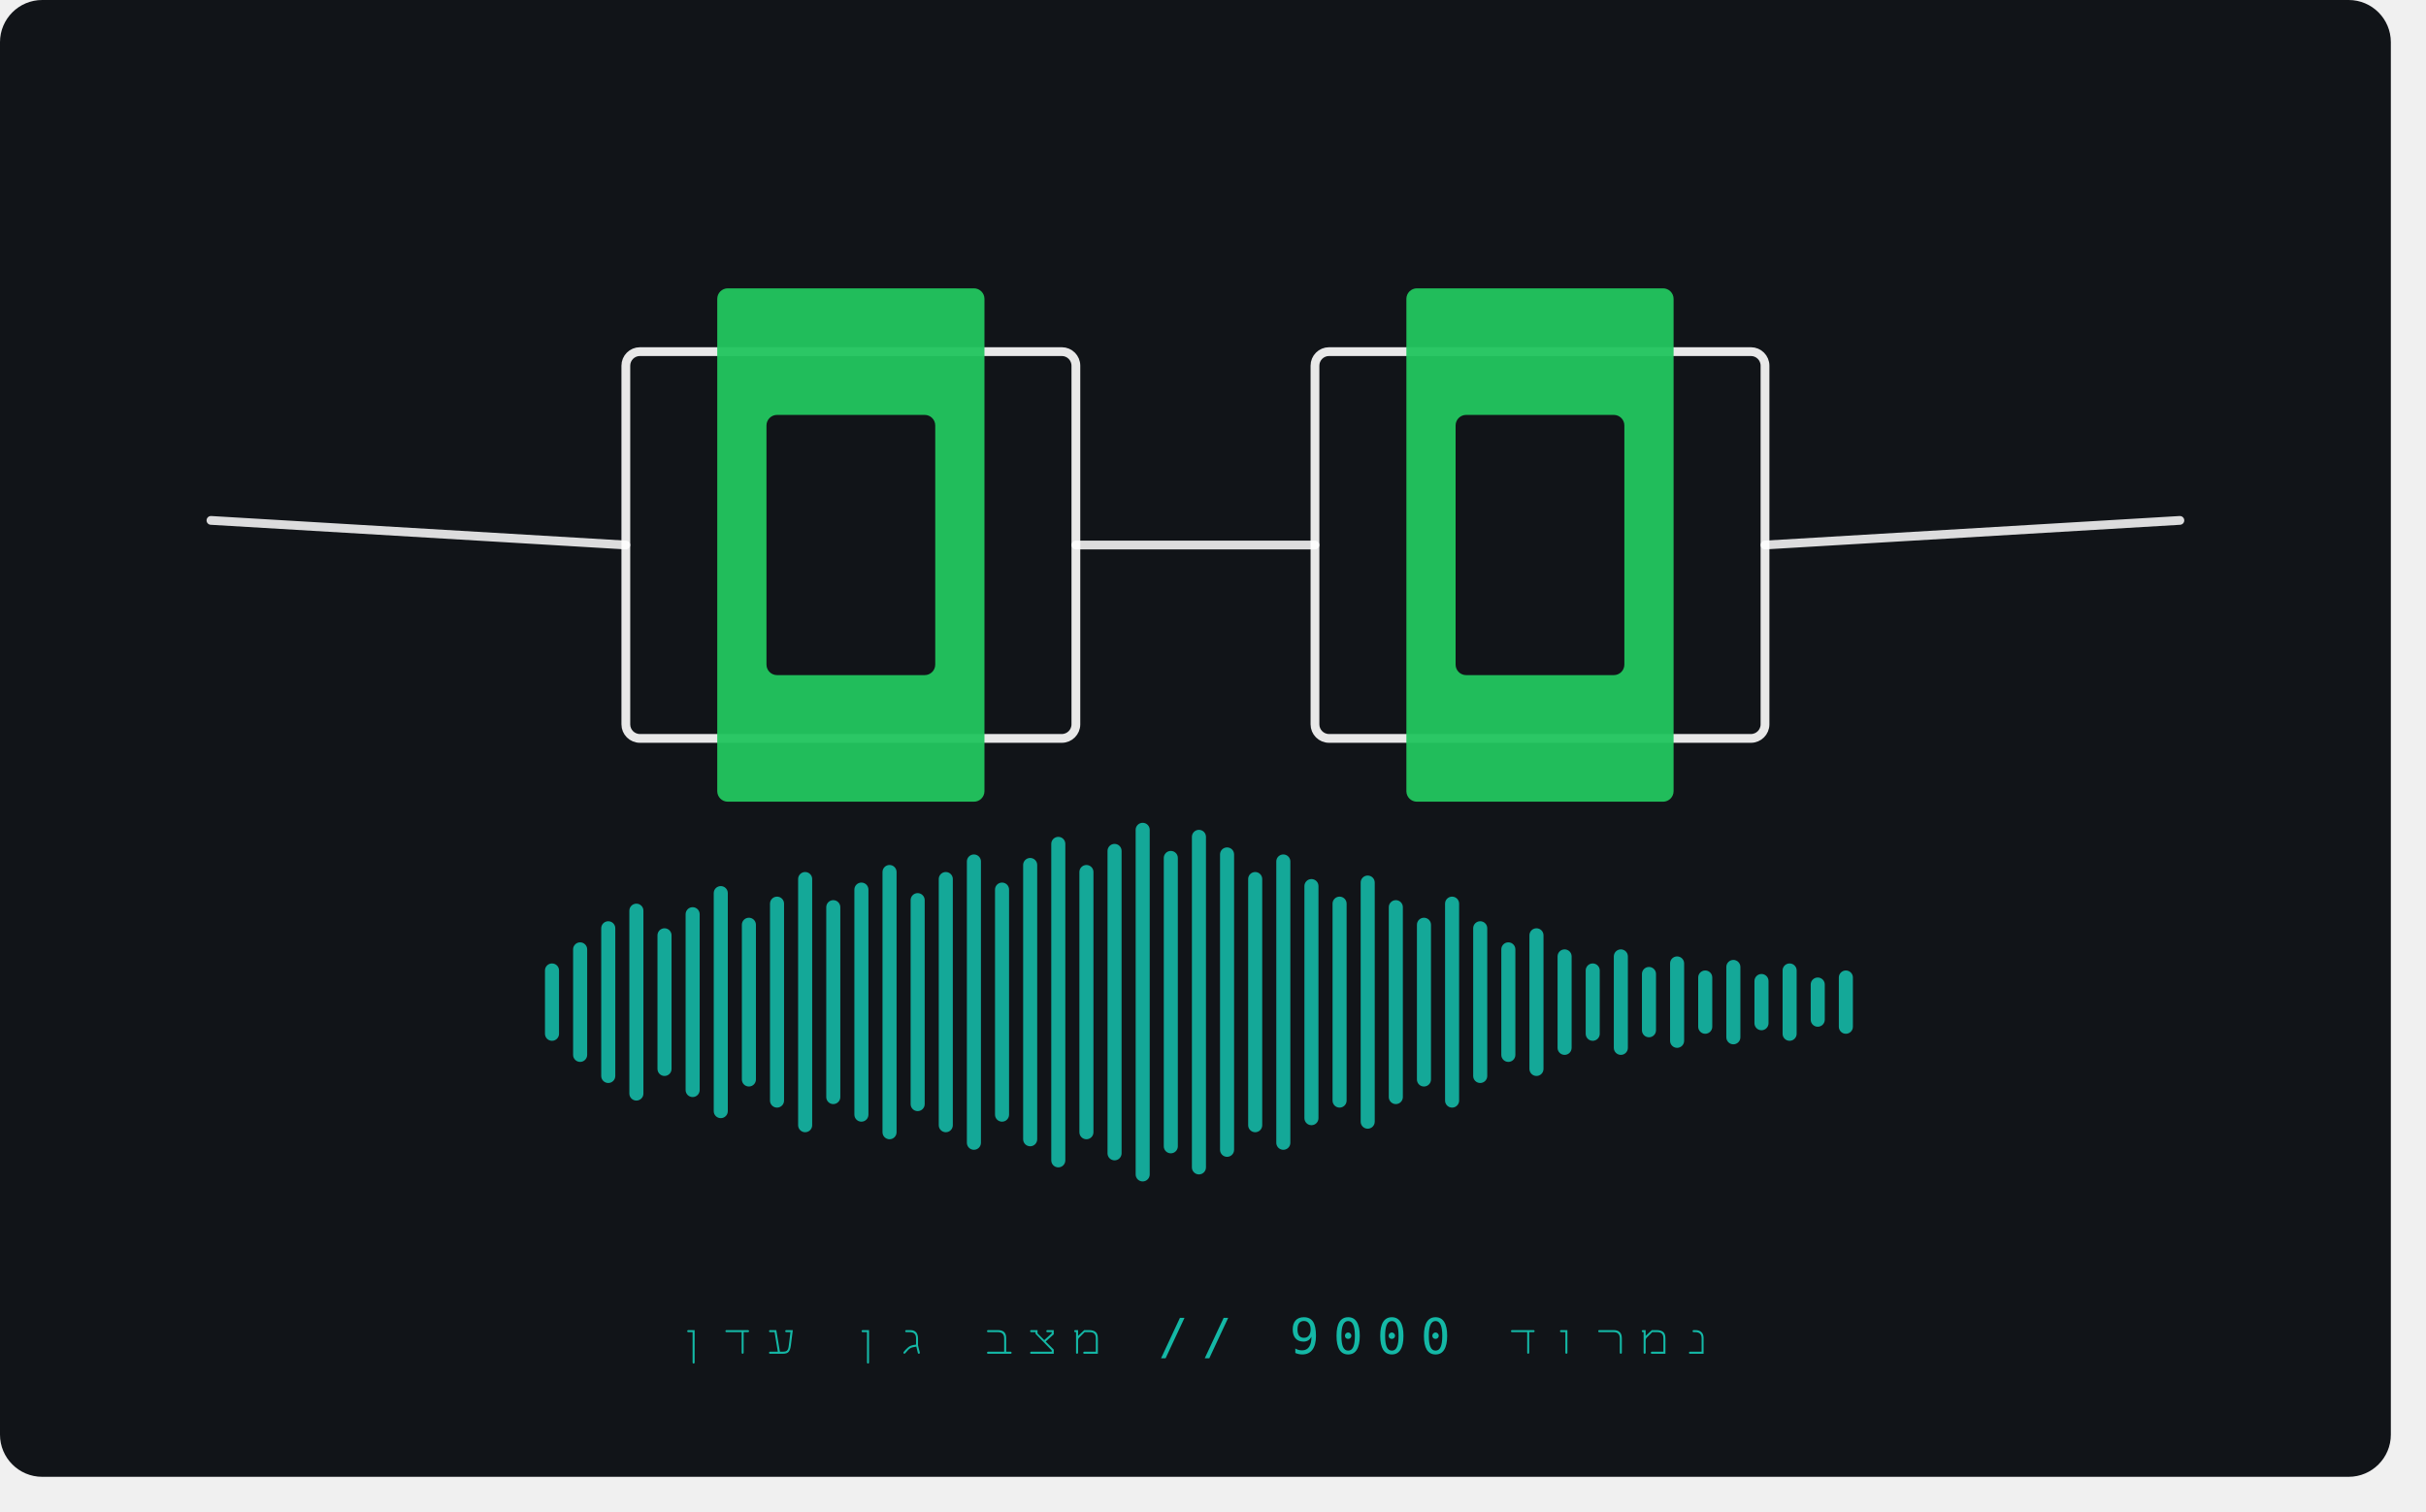
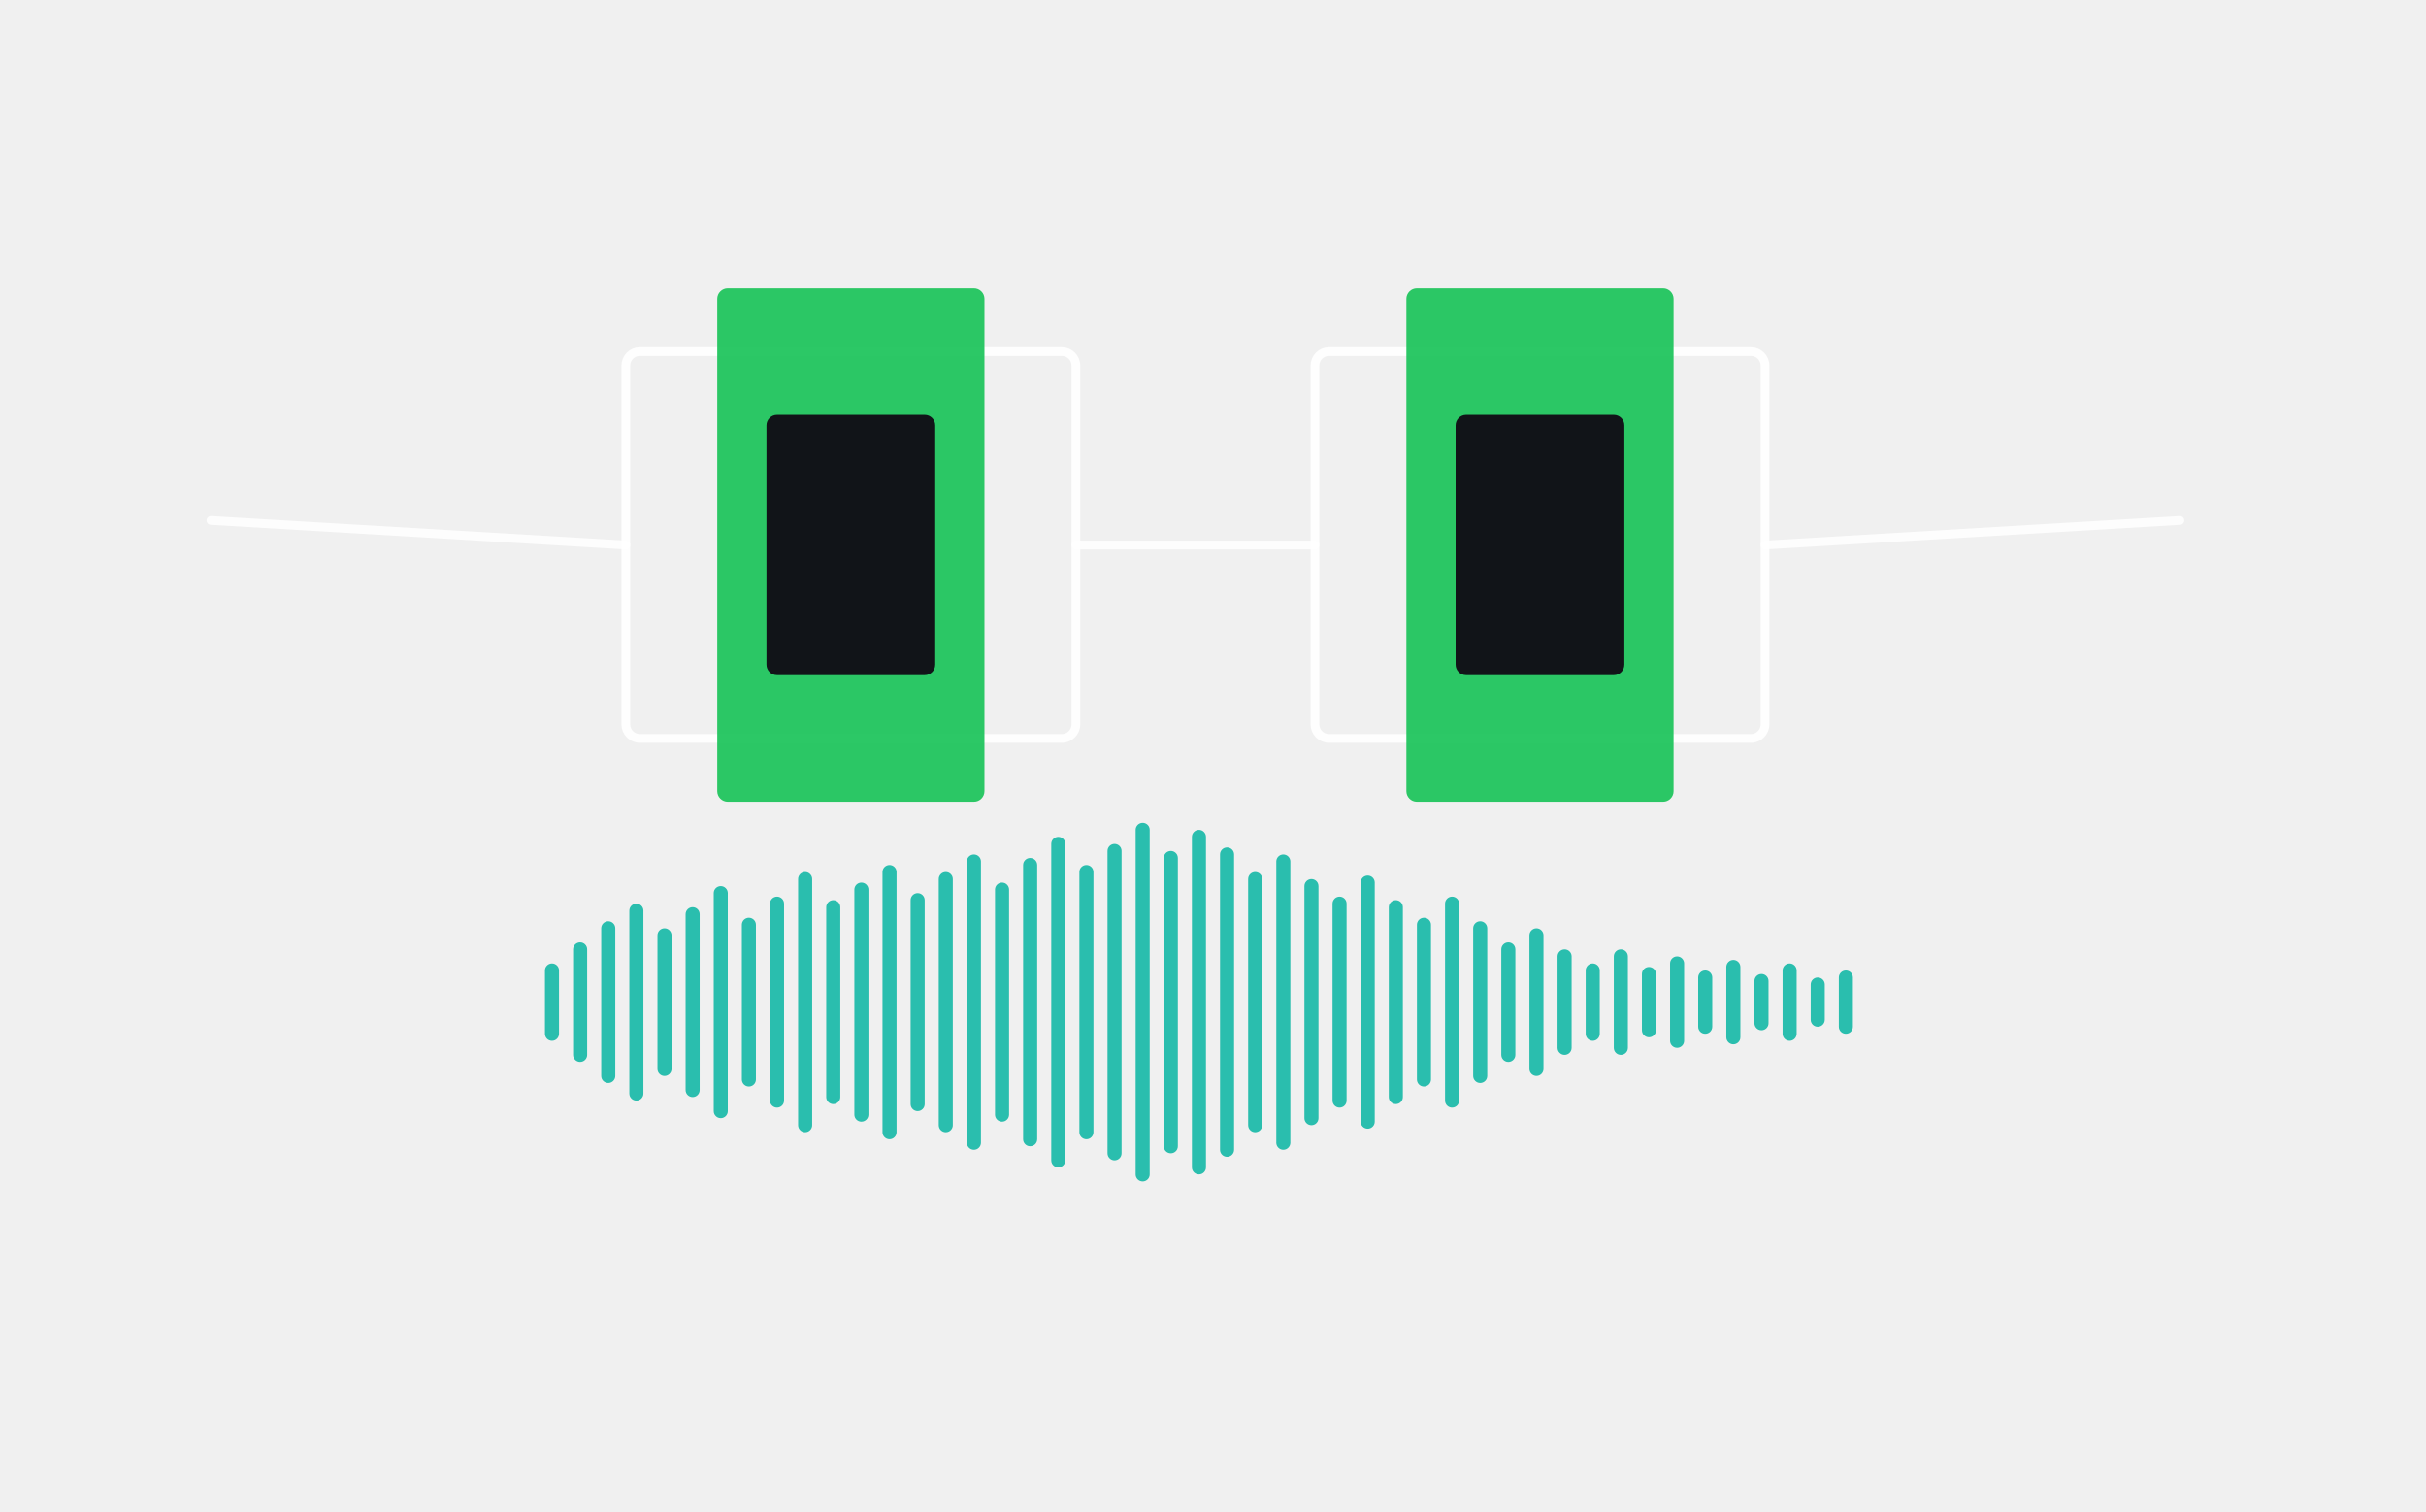
<svg xmlns="http://www.w3.org/2000/svg" width="100%" viewBox="0 0 690 430" role="img" style="">
-   <rect x="0" y="0" width="680" height="420" fill="#111418" rx="12" style="fill:rgb(17, 20, 24);stroke:none;color:rgb(0, 0, 0);stroke-width:1px;stroke-linecap:butt;stroke-linejoin:miter;opacity:1;font-family:&quot;Anthropic Sans&quot;, -apple-system, BlinkMacSystemFont, &quot;Segoe UI&quot;, sans-serif;font-size:16px;font-weight:400;text-anchor:start;dominant-baseline:auto" />
+   <rect x="0" y="0" width="680" height="420" fill="none" rx="12" />
  <line x1="60" y1="148" x2="178" y2="155" stroke="white" stroke-width="2.5" stroke-linecap="round" opacity="0.85" style="fill:rgb(0, 0, 0);stroke:rgb(255, 255, 255);color:rgb(0, 0, 0);stroke-width:2.5px;stroke-linecap:round;stroke-linejoin:miter;opacity:0.85;font-family:&quot;Anthropic Sans&quot;, -apple-system, BlinkMacSystemFont, &quot;Segoe UI&quot;, sans-serif;font-size:16px;font-weight:400;text-anchor:start;dominant-baseline:auto" />
  <line x1="306" y1="155" x2="374" y2="155" stroke="white" stroke-width="2.5" stroke-linecap="round" opacity="0.85" style="fill:rgb(0, 0, 0);stroke:rgb(255, 255, 255);color:rgb(0, 0, 0);stroke-width:2.5px;stroke-linecap:round;stroke-linejoin:miter;opacity:0.85;font-family:&quot;Anthropic Sans&quot;, -apple-system, BlinkMacSystemFont, &quot;Segoe UI&quot;, sans-serif;font-size:16px;font-weight:400;text-anchor:start;dominant-baseline:auto" />
  <line x1="502" y1="155" x2="620" y2="148" stroke="white" stroke-width="2.5" stroke-linecap="round" opacity="0.85" style="fill:rgb(0, 0, 0);stroke:rgb(255, 255, 255);color:rgb(0, 0, 0);stroke-width:2.5px;stroke-linecap:round;stroke-linejoin:miter;opacity:0.85;font-family:&quot;Anthropic Sans&quot;, -apple-system, BlinkMacSystemFont, &quot;Segoe UI&quot;, sans-serif;font-size:16px;font-weight:400;text-anchor:start;dominant-baseline:auto" />
  <rect x="178" y="100" width="128" height="110" fill="none" stroke="white" stroke-width="2.5" rx="4" opacity="0.9" style="fill:none;stroke:rgb(255, 255, 255);color:rgb(0, 0, 0);stroke-width:2.5px;stroke-linecap:butt;stroke-linejoin:miter;opacity:0.9;font-family:&quot;Anthropic Sans&quot;, -apple-system, BlinkMacSystemFont, &quot;Segoe UI&quot;, sans-serif;font-size:16px;font-weight:400;text-anchor:start;dominant-baseline:auto" />
  <rect x="204" y="82" width="76" height="146" fill="#22c55e" rx="3" opacity="0.95" style="fill:rgb(34, 197, 94);stroke:none;color:rgb(0, 0, 0);stroke-width:1px;stroke-linecap:butt;stroke-linejoin:miter;opacity:0.95;font-family:&quot;Anthropic Sans&quot;, -apple-system, BlinkMacSystemFont, &quot;Segoe UI&quot;, sans-serif;font-size:16px;font-weight:400;text-anchor:start;dominant-baseline:auto" />
  <rect x="218" y="118" width="48" height="74" fill="#111418" rx="3" style="fill:rgb(17, 20, 24);stroke:none;color:rgb(0, 0, 0);stroke-width:1px;stroke-linecap:butt;stroke-linejoin:miter;opacity:1;font-family:&quot;Anthropic Sans&quot;, -apple-system, BlinkMacSystemFont, &quot;Segoe UI&quot;, sans-serif;font-size:16px;font-weight:400;text-anchor:start;dominant-baseline:auto" />
  <rect x="374" y="100" width="128" height="110" fill="none" stroke="white" stroke-width="2.5" rx="4" opacity="0.9" style="fill:none;stroke:rgb(255, 255, 255);color:rgb(0, 0, 0);stroke-width:2.5px;stroke-linecap:butt;stroke-linejoin:miter;opacity:0.9;font-family:&quot;Anthropic Sans&quot;, -apple-system, BlinkMacSystemFont, &quot;Segoe UI&quot;, sans-serif;font-size:16px;font-weight:400;text-anchor:start;dominant-baseline:auto" />
  <rect x="400" y="82" width="76" height="146" fill="#22c55e" rx="3" opacity="0.95" style="fill:rgb(34, 197, 94);stroke:none;color:rgb(0, 0, 0);stroke-width:1px;stroke-linecap:butt;stroke-linejoin:miter;opacity:0.95;font-family:&quot;Anthropic Sans&quot;, -apple-system, BlinkMacSystemFont, &quot;Segoe UI&quot;, sans-serif;font-size:16px;font-weight:400;text-anchor:start;dominant-baseline:auto" />
  <rect x="414" y="118" width="48" height="74" fill="#111418" rx="3" style="fill:rgb(17, 20, 24);stroke:none;color:rgb(0, 0, 0);stroke-width:1px;stroke-linecap:butt;stroke-linejoin:miter;opacity:1;font-family:&quot;Anthropic Sans&quot;, -apple-system, BlinkMacSystemFont, &quot;Segoe UI&quot;, sans-serif;font-size:16px;font-weight:400;text-anchor:start;dominant-baseline:auto" />
  <g fill="#14b8a6" opacity="0.9" style="fill:rgb(20, 184, 166);stroke:none;color:rgb(0, 0, 0);stroke-width:1px;stroke-linecap:butt;stroke-linejoin:miter;opacity:0.9;font-family:&quot;Anthropic Sans&quot;, -apple-system, BlinkMacSystemFont, &quot;Segoe UI&quot;, sans-serif;font-size:16px;font-weight:400;text-anchor:start;dominant-baseline:auto">
    <rect x="155" y="274" width="4" height="22" rx="2" style="fill:rgb(20, 184, 166);stroke:none;color:rgb(0, 0, 0);stroke-width:1px;stroke-linecap:butt;stroke-linejoin:miter;opacity:1;font-family:&quot;Anthropic Sans&quot;, -apple-system, BlinkMacSystemFont, &quot;Segoe UI&quot;, sans-serif;font-size:16px;font-weight:400;text-anchor:start;dominant-baseline:auto" />
    <rect x="163" y="268" width="4" height="34" rx="2" style="fill:rgb(20, 184, 166);stroke:none;color:rgb(0, 0, 0);stroke-width:1px;stroke-linecap:butt;stroke-linejoin:miter;opacity:1;font-family:&quot;Anthropic Sans&quot;, -apple-system, BlinkMacSystemFont, &quot;Segoe UI&quot;, sans-serif;font-size:16px;font-weight:400;text-anchor:start;dominant-baseline:auto" />
    <rect x="171" y="262" width="4" height="46" rx="2" style="fill:rgb(20, 184, 166);stroke:none;color:rgb(0, 0, 0);stroke-width:1px;stroke-linecap:butt;stroke-linejoin:miter;opacity:1;font-family:&quot;Anthropic Sans&quot;, -apple-system, BlinkMacSystemFont, &quot;Segoe UI&quot;, sans-serif;font-size:16px;font-weight:400;text-anchor:start;dominant-baseline:auto" />
    <rect x="179" y="257" width="4" height="56" rx="2" style="fill:rgb(20, 184, 166);stroke:none;color:rgb(0, 0, 0);stroke-width:1px;stroke-linecap:butt;stroke-linejoin:miter;opacity:1;font-family:&quot;Anthropic Sans&quot;, -apple-system, BlinkMacSystemFont, &quot;Segoe UI&quot;, sans-serif;font-size:16px;font-weight:400;text-anchor:start;dominant-baseline:auto" />
    <rect x="187" y="264" width="4" height="42" rx="2" style="fill:rgb(20, 184, 166);stroke:none;color:rgb(0, 0, 0);stroke-width:1px;stroke-linecap:butt;stroke-linejoin:miter;opacity:1;font-family:&quot;Anthropic Sans&quot;, -apple-system, BlinkMacSystemFont, &quot;Segoe UI&quot;, sans-serif;font-size:16px;font-weight:400;text-anchor:start;dominant-baseline:auto" />
    <rect x="195" y="258" width="4" height="54" rx="2" style="fill:rgb(20, 184, 166);stroke:none;color:rgb(0, 0, 0);stroke-width:1px;stroke-linecap:butt;stroke-linejoin:miter;opacity:1;font-family:&quot;Anthropic Sans&quot;, -apple-system, BlinkMacSystemFont, &quot;Segoe UI&quot;, sans-serif;font-size:16px;font-weight:400;text-anchor:start;dominant-baseline:auto" />
    <rect x="203" y="252" width="4" height="66" rx="2" style="fill:rgb(20, 184, 166);stroke:none;color:rgb(0, 0, 0);stroke-width:1px;stroke-linecap:butt;stroke-linejoin:miter;opacity:1;font-family:&quot;Anthropic Sans&quot;, -apple-system, BlinkMacSystemFont, &quot;Segoe UI&quot;, sans-serif;font-size:16px;font-weight:400;text-anchor:start;dominant-baseline:auto" />
    <rect x="211" y="261" width="4" height="48" rx="2" style="fill:rgb(20, 184, 166);stroke:none;color:rgb(0, 0, 0);stroke-width:1px;stroke-linecap:butt;stroke-linejoin:miter;opacity:1;font-family:&quot;Anthropic Sans&quot;, -apple-system, BlinkMacSystemFont, &quot;Segoe UI&quot;, sans-serif;font-size:16px;font-weight:400;text-anchor:start;dominant-baseline:auto" />
    <rect x="219" y="255" width="4" height="60" rx="2" style="fill:rgb(20, 184, 166);stroke:none;color:rgb(0, 0, 0);stroke-width:1px;stroke-linecap:butt;stroke-linejoin:miter;opacity:1;font-family:&quot;Anthropic Sans&quot;, -apple-system, BlinkMacSystemFont, &quot;Segoe UI&quot;, sans-serif;font-size:16px;font-weight:400;text-anchor:start;dominant-baseline:auto" />
    <rect x="227" y="248" width="4" height="74" rx="2" style="fill:rgb(20, 184, 166);stroke:none;color:rgb(0, 0, 0);stroke-width:1px;stroke-linecap:butt;stroke-linejoin:miter;opacity:1;font-family:&quot;Anthropic Sans&quot;, -apple-system, BlinkMacSystemFont, &quot;Segoe UI&quot;, sans-serif;font-size:16px;font-weight:400;text-anchor:start;dominant-baseline:auto" />
    <rect x="235" y="256" width="4" height="58" rx="2" style="fill:rgb(20, 184, 166);stroke:none;color:rgb(0, 0, 0);stroke-width:1px;stroke-linecap:butt;stroke-linejoin:miter;opacity:1;font-family:&quot;Anthropic Sans&quot;, -apple-system, BlinkMacSystemFont, &quot;Segoe UI&quot;, sans-serif;font-size:16px;font-weight:400;text-anchor:start;dominant-baseline:auto" />
    <rect x="243" y="251" width="4" height="68" rx="2" style="fill:rgb(20, 184, 166);stroke:none;color:rgb(0, 0, 0);stroke-width:1px;stroke-linecap:butt;stroke-linejoin:miter;opacity:1;font-family:&quot;Anthropic Sans&quot;, -apple-system, BlinkMacSystemFont, &quot;Segoe UI&quot;, sans-serif;font-size:16px;font-weight:400;text-anchor:start;dominant-baseline:auto" />
    <rect x="251" y="246" width="4" height="78" rx="2" style="fill:rgb(20, 184, 166);stroke:none;color:rgb(0, 0, 0);stroke-width:1px;stroke-linecap:butt;stroke-linejoin:miter;opacity:1;font-family:&quot;Anthropic Sans&quot;, -apple-system, BlinkMacSystemFont, &quot;Segoe UI&quot;, sans-serif;font-size:16px;font-weight:400;text-anchor:start;dominant-baseline:auto" />
    <rect x="259" y="254" width="4" height="62" rx="2" style="fill:rgb(20, 184, 166);stroke:none;color:rgb(0, 0, 0);stroke-width:1px;stroke-linecap:butt;stroke-linejoin:miter;opacity:1;font-family:&quot;Anthropic Sans&quot;, -apple-system, BlinkMacSystemFont, &quot;Segoe UI&quot;, sans-serif;font-size:16px;font-weight:400;text-anchor:start;dominant-baseline:auto" />
    <rect x="267" y="248" width="4" height="74" rx="2" style="fill:rgb(20, 184, 166);stroke:none;color:rgb(0, 0, 0);stroke-width:1px;stroke-linecap:butt;stroke-linejoin:miter;opacity:1;font-family:&quot;Anthropic Sans&quot;, -apple-system, BlinkMacSystemFont, &quot;Segoe UI&quot;, sans-serif;font-size:16px;font-weight:400;text-anchor:start;dominant-baseline:auto" />
    <rect x="275" y="243" width="4" height="84" rx="2" style="fill:rgb(20, 184, 166);stroke:none;color:rgb(0, 0, 0);stroke-width:1px;stroke-linecap:butt;stroke-linejoin:miter;opacity:1;font-family:&quot;Anthropic Sans&quot;, -apple-system, BlinkMacSystemFont, &quot;Segoe UI&quot;, sans-serif;font-size:16px;font-weight:400;text-anchor:start;dominant-baseline:auto" />
    <rect x="283" y="251" width="4" height="68" rx="2" style="fill:rgb(20, 184, 166);stroke:none;color:rgb(0, 0, 0);stroke-width:1px;stroke-linecap:butt;stroke-linejoin:miter;opacity:1;font-family:&quot;Anthropic Sans&quot;, -apple-system, BlinkMacSystemFont, &quot;Segoe UI&quot;, sans-serif;font-size:16px;font-weight:400;text-anchor:start;dominant-baseline:auto" />
    <rect x="291" y="244" width="4" height="82" rx="2" style="fill:rgb(20, 184, 166);stroke:none;color:rgb(0, 0, 0);stroke-width:1px;stroke-linecap:butt;stroke-linejoin:miter;opacity:1;font-family:&quot;Anthropic Sans&quot;, -apple-system, BlinkMacSystemFont, &quot;Segoe UI&quot;, sans-serif;font-size:16px;font-weight:400;text-anchor:start;dominant-baseline:auto" />
    <rect x="299" y="238" width="4" height="94" rx="2" style="fill:rgb(20, 184, 166);stroke:none;color:rgb(0, 0, 0);stroke-width:1px;stroke-linecap:butt;stroke-linejoin:miter;opacity:1;font-family:&quot;Anthropic Sans&quot;, -apple-system, BlinkMacSystemFont, &quot;Segoe UI&quot;, sans-serif;font-size:16px;font-weight:400;text-anchor:start;dominant-baseline:auto" />
    <rect x="307" y="246" width="4" height="78" rx="2" style="fill:rgb(20, 184, 166);stroke:none;color:rgb(0, 0, 0);stroke-width:1px;stroke-linecap:butt;stroke-linejoin:miter;opacity:1;font-family:&quot;Anthropic Sans&quot;, -apple-system, BlinkMacSystemFont, &quot;Segoe UI&quot;, sans-serif;font-size:16px;font-weight:400;text-anchor:start;dominant-baseline:auto" />
    <rect x="315" y="240" width="4" height="90" rx="2" style="fill:rgb(20, 184, 166);stroke:none;color:rgb(0, 0, 0);stroke-width:1px;stroke-linecap:butt;stroke-linejoin:miter;opacity:1;font-family:&quot;Anthropic Sans&quot;, -apple-system, BlinkMacSystemFont, &quot;Segoe UI&quot;, sans-serif;font-size:16px;font-weight:400;text-anchor:start;dominant-baseline:auto" />
    <rect x="323" y="234" width="4" height="102" rx="2" style="fill:rgb(20, 184, 166);stroke:none;color:rgb(0, 0, 0);stroke-width:1px;stroke-linecap:butt;stroke-linejoin:miter;opacity:1;font-family:&quot;Anthropic Sans&quot;, -apple-system, BlinkMacSystemFont, &quot;Segoe UI&quot;, sans-serif;font-size:16px;font-weight:400;text-anchor:start;dominant-baseline:auto" />
    <rect x="331" y="242" width="4" height="86" rx="2" style="fill:rgb(20, 184, 166);stroke:none;color:rgb(0, 0, 0);stroke-width:1px;stroke-linecap:butt;stroke-linejoin:miter;opacity:1;font-family:&quot;Anthropic Sans&quot;, -apple-system, BlinkMacSystemFont, &quot;Segoe UI&quot;, sans-serif;font-size:16px;font-weight:400;text-anchor:start;dominant-baseline:auto" />
    <rect x="339" y="236" width="4" height="98" rx="2" style="fill:rgb(20, 184, 166);stroke:none;color:rgb(0, 0, 0);stroke-width:1px;stroke-linecap:butt;stroke-linejoin:miter;opacity:1;font-family:&quot;Anthropic Sans&quot;, -apple-system, BlinkMacSystemFont, &quot;Segoe UI&quot;, sans-serif;font-size:16px;font-weight:400;text-anchor:start;dominant-baseline:auto" />
    <rect x="347" y="241" width="4" height="88" rx="2" style="fill:rgb(20, 184, 166);stroke:none;color:rgb(0, 0, 0);stroke-width:1px;stroke-linecap:butt;stroke-linejoin:miter;opacity:1;font-family:&quot;Anthropic Sans&quot;, -apple-system, BlinkMacSystemFont, &quot;Segoe UI&quot;, sans-serif;font-size:16px;font-weight:400;text-anchor:start;dominant-baseline:auto" />
    <rect x="355" y="248" width="4" height="74" rx="2" style="fill:rgb(20, 184, 166);stroke:none;color:rgb(0, 0, 0);stroke-width:1px;stroke-linecap:butt;stroke-linejoin:miter;opacity:1;font-family:&quot;Anthropic Sans&quot;, -apple-system, BlinkMacSystemFont, &quot;Segoe UI&quot;, sans-serif;font-size:16px;font-weight:400;text-anchor:start;dominant-baseline:auto" />
    <rect x="363" y="243" width="4" height="84" rx="2" style="fill:rgb(20, 184, 166);stroke:none;color:rgb(0, 0, 0);stroke-width:1px;stroke-linecap:butt;stroke-linejoin:miter;opacity:1;font-family:&quot;Anthropic Sans&quot;, -apple-system, BlinkMacSystemFont, &quot;Segoe UI&quot;, sans-serif;font-size:16px;font-weight:400;text-anchor:start;dominant-baseline:auto" />
    <rect x="371" y="250" width="4" height="70" rx="2" style="fill:rgb(20, 184, 166);stroke:none;color:rgb(0, 0, 0);stroke-width:1px;stroke-linecap:butt;stroke-linejoin:miter;opacity:1;font-family:&quot;Anthropic Sans&quot;, -apple-system, BlinkMacSystemFont, &quot;Segoe UI&quot;, sans-serif;font-size:16px;font-weight:400;text-anchor:start;dominant-baseline:auto" />
    <rect x="379" y="255" width="4" height="60" rx="2" style="fill:rgb(20, 184, 166);stroke:none;color:rgb(0, 0, 0);stroke-width:1px;stroke-linecap:butt;stroke-linejoin:miter;opacity:1;font-family:&quot;Anthropic Sans&quot;, -apple-system, BlinkMacSystemFont, &quot;Segoe UI&quot;, sans-serif;font-size:16px;font-weight:400;text-anchor:start;dominant-baseline:auto" />
    <rect x="387" y="249" width="4" height="72" rx="2" style="fill:rgb(20, 184, 166);stroke:none;color:rgb(0, 0, 0);stroke-width:1px;stroke-linecap:butt;stroke-linejoin:miter;opacity:1;font-family:&quot;Anthropic Sans&quot;, -apple-system, BlinkMacSystemFont, &quot;Segoe UI&quot;, sans-serif;font-size:16px;font-weight:400;text-anchor:start;dominant-baseline:auto" />
    <rect x="395" y="256" width="4" height="58" rx="2" style="fill:rgb(20, 184, 166);stroke:none;color:rgb(0, 0, 0);stroke-width:1px;stroke-linecap:butt;stroke-linejoin:miter;opacity:1;font-family:&quot;Anthropic Sans&quot;, -apple-system, BlinkMacSystemFont, &quot;Segoe UI&quot;, sans-serif;font-size:16px;font-weight:400;text-anchor:start;dominant-baseline:auto" />
    <rect x="403" y="261" width="4" height="48" rx="2" style="fill:rgb(20, 184, 166);stroke:none;color:rgb(0, 0, 0);stroke-width:1px;stroke-linecap:butt;stroke-linejoin:miter;opacity:1;font-family:&quot;Anthropic Sans&quot;, -apple-system, BlinkMacSystemFont, &quot;Segoe UI&quot;, sans-serif;font-size:16px;font-weight:400;text-anchor:start;dominant-baseline:auto" />
    <rect x="411" y="255" width="4" height="60" rx="2" style="fill:rgb(20, 184, 166);stroke:none;color:rgb(0, 0, 0);stroke-width:1px;stroke-linecap:butt;stroke-linejoin:miter;opacity:1;font-family:&quot;Anthropic Sans&quot;, -apple-system, BlinkMacSystemFont, &quot;Segoe UI&quot;, sans-serif;font-size:16px;font-weight:400;text-anchor:start;dominant-baseline:auto" />
    <rect x="419" y="262" width="4" height="46" rx="2" style="fill:rgb(20, 184, 166);stroke:none;color:rgb(0, 0, 0);stroke-width:1px;stroke-linecap:butt;stroke-linejoin:miter;opacity:1;font-family:&quot;Anthropic Sans&quot;, -apple-system, BlinkMacSystemFont, &quot;Segoe UI&quot;, sans-serif;font-size:16px;font-weight:400;text-anchor:start;dominant-baseline:auto" />
    <rect x="427" y="268" width="4" height="34" rx="2" style="fill:rgb(20, 184, 166);stroke:none;color:rgb(0, 0, 0);stroke-width:1px;stroke-linecap:butt;stroke-linejoin:miter;opacity:1;font-family:&quot;Anthropic Sans&quot;, -apple-system, BlinkMacSystemFont, &quot;Segoe UI&quot;, sans-serif;font-size:16px;font-weight:400;text-anchor:start;dominant-baseline:auto" />
    <rect x="435" y="264" width="4" height="42" rx="2" style="fill:rgb(20, 184, 166);stroke:none;color:rgb(0, 0, 0);stroke-width:1px;stroke-linecap:butt;stroke-linejoin:miter;opacity:1;font-family:&quot;Anthropic Sans&quot;, -apple-system, BlinkMacSystemFont, &quot;Segoe UI&quot;, sans-serif;font-size:16px;font-weight:400;text-anchor:start;dominant-baseline:auto" />
    <rect x="443" y="270" width="4" height="30" rx="2" style="fill:rgb(20, 184, 166);stroke:none;color:rgb(0, 0, 0);stroke-width:1px;stroke-linecap:butt;stroke-linejoin:miter;opacity:1;font-family:&quot;Anthropic Sans&quot;, -apple-system, BlinkMacSystemFont, &quot;Segoe UI&quot;, sans-serif;font-size:16px;font-weight:400;text-anchor:start;dominant-baseline:auto" />
    <rect x="451" y="274" width="4" height="22" rx="2" style="fill:rgb(20, 184, 166);stroke:none;color:rgb(0, 0, 0);stroke-width:1px;stroke-linecap:butt;stroke-linejoin:miter;opacity:1;font-family:&quot;Anthropic Sans&quot;, -apple-system, BlinkMacSystemFont, &quot;Segoe UI&quot;, sans-serif;font-size:16px;font-weight:400;text-anchor:start;dominant-baseline:auto" />
    <rect x="459" y="270" width="4" height="30" rx="2" style="fill:rgb(20, 184, 166);stroke:none;color:rgb(0, 0, 0);stroke-width:1px;stroke-linecap:butt;stroke-linejoin:miter;opacity:1;font-family:&quot;Anthropic Sans&quot;, -apple-system, BlinkMacSystemFont, &quot;Segoe UI&quot;, sans-serif;font-size:16px;font-weight:400;text-anchor:start;dominant-baseline:auto" />
    <rect x="467" y="275" width="4" height="20" rx="2" style="fill:rgb(20, 184, 166);stroke:none;color:rgb(0, 0, 0);stroke-width:1px;stroke-linecap:butt;stroke-linejoin:miter;opacity:1;font-family:&quot;Anthropic Sans&quot;, -apple-system, BlinkMacSystemFont, &quot;Segoe UI&quot;, sans-serif;font-size:16px;font-weight:400;text-anchor:start;dominant-baseline:auto" />
    <rect x="475" y="272" width="4" height="26" rx="2" style="fill:rgb(20, 184, 166);stroke:none;color:rgb(0, 0, 0);stroke-width:1px;stroke-linecap:butt;stroke-linejoin:miter;opacity:1;font-family:&quot;Anthropic Sans&quot;, -apple-system, BlinkMacSystemFont, &quot;Segoe UI&quot;, sans-serif;font-size:16px;font-weight:400;text-anchor:start;dominant-baseline:auto" />
    <rect x="483" y="276" width="4" height="18" rx="2" style="fill:rgb(20, 184, 166);stroke:none;color:rgb(0, 0, 0);stroke-width:1px;stroke-linecap:butt;stroke-linejoin:miter;opacity:1;font-family:&quot;Anthropic Sans&quot;, -apple-system, BlinkMacSystemFont, &quot;Segoe UI&quot;, sans-serif;font-size:16px;font-weight:400;text-anchor:start;dominant-baseline:auto" />
    <rect x="491" y="273" width="4" height="24" rx="2" style="fill:rgb(20, 184, 166);stroke:none;color:rgb(0, 0, 0);stroke-width:1px;stroke-linecap:butt;stroke-linejoin:miter;opacity:1;font-family:&quot;Anthropic Sans&quot;, -apple-system, BlinkMacSystemFont, &quot;Segoe UI&quot;, sans-serif;font-size:16px;font-weight:400;text-anchor:start;dominant-baseline:auto" />
    <rect x="499" y="277" width="4" height="16" rx="2" style="fill:rgb(20, 184, 166);stroke:none;color:rgb(0, 0, 0);stroke-width:1px;stroke-linecap:butt;stroke-linejoin:miter;opacity:1;font-family:&quot;Anthropic Sans&quot;, -apple-system, BlinkMacSystemFont, &quot;Segoe UI&quot;, sans-serif;font-size:16px;font-weight:400;text-anchor:start;dominant-baseline:auto" />
    <rect x="507" y="274" width="4" height="22" rx="2" style="fill:rgb(20, 184, 166);stroke:none;color:rgb(0, 0, 0);stroke-width:1px;stroke-linecap:butt;stroke-linejoin:miter;opacity:1;font-family:&quot;Anthropic Sans&quot;, -apple-system, BlinkMacSystemFont, &quot;Segoe UI&quot;, sans-serif;font-size:16px;font-weight:400;text-anchor:start;dominant-baseline:auto" />
    <rect x="515" y="278" width="4" height="14" rx="2" style="fill:rgb(20, 184, 166);stroke:none;color:rgb(0, 0, 0);stroke-width:1px;stroke-linecap:butt;stroke-linejoin:miter;opacity:1;font-family:&quot;Anthropic Sans&quot;, -apple-system, BlinkMacSystemFont, &quot;Segoe UI&quot;, sans-serif;font-size:16px;font-weight:400;text-anchor:start;dominant-baseline:auto" />
    <rect x="523" y="276" width="4" height="18" rx="2" style="fill:rgb(20, 184, 166);stroke:none;color:rgb(0, 0, 0);stroke-width:1px;stroke-linecap:butt;stroke-linejoin:miter;opacity:1;font-family:&quot;Anthropic Sans&quot;, -apple-system, BlinkMacSystemFont, &quot;Segoe UI&quot;, sans-serif;font-size:16px;font-weight:400;text-anchor:start;dominant-baseline:auto" />
  </g>
-   <text x="340" y="385" text-anchor="middle" font-family="monospace" font-size="14" fill="#14b8a6" font-weight="500" letter-spacing="4" style="fill:rgb(20, 184, 166);stroke:none;color:rgb(0, 0, 0);stroke-width:1px;stroke-linecap:butt;stroke-linejoin:miter;opacity:1;font-family:monospace;font-size:14px;font-weight:500;text-anchor:middle;dominant-baseline:auto">נמרוד 9000 // מצב גן עדן</text>
</svg>
